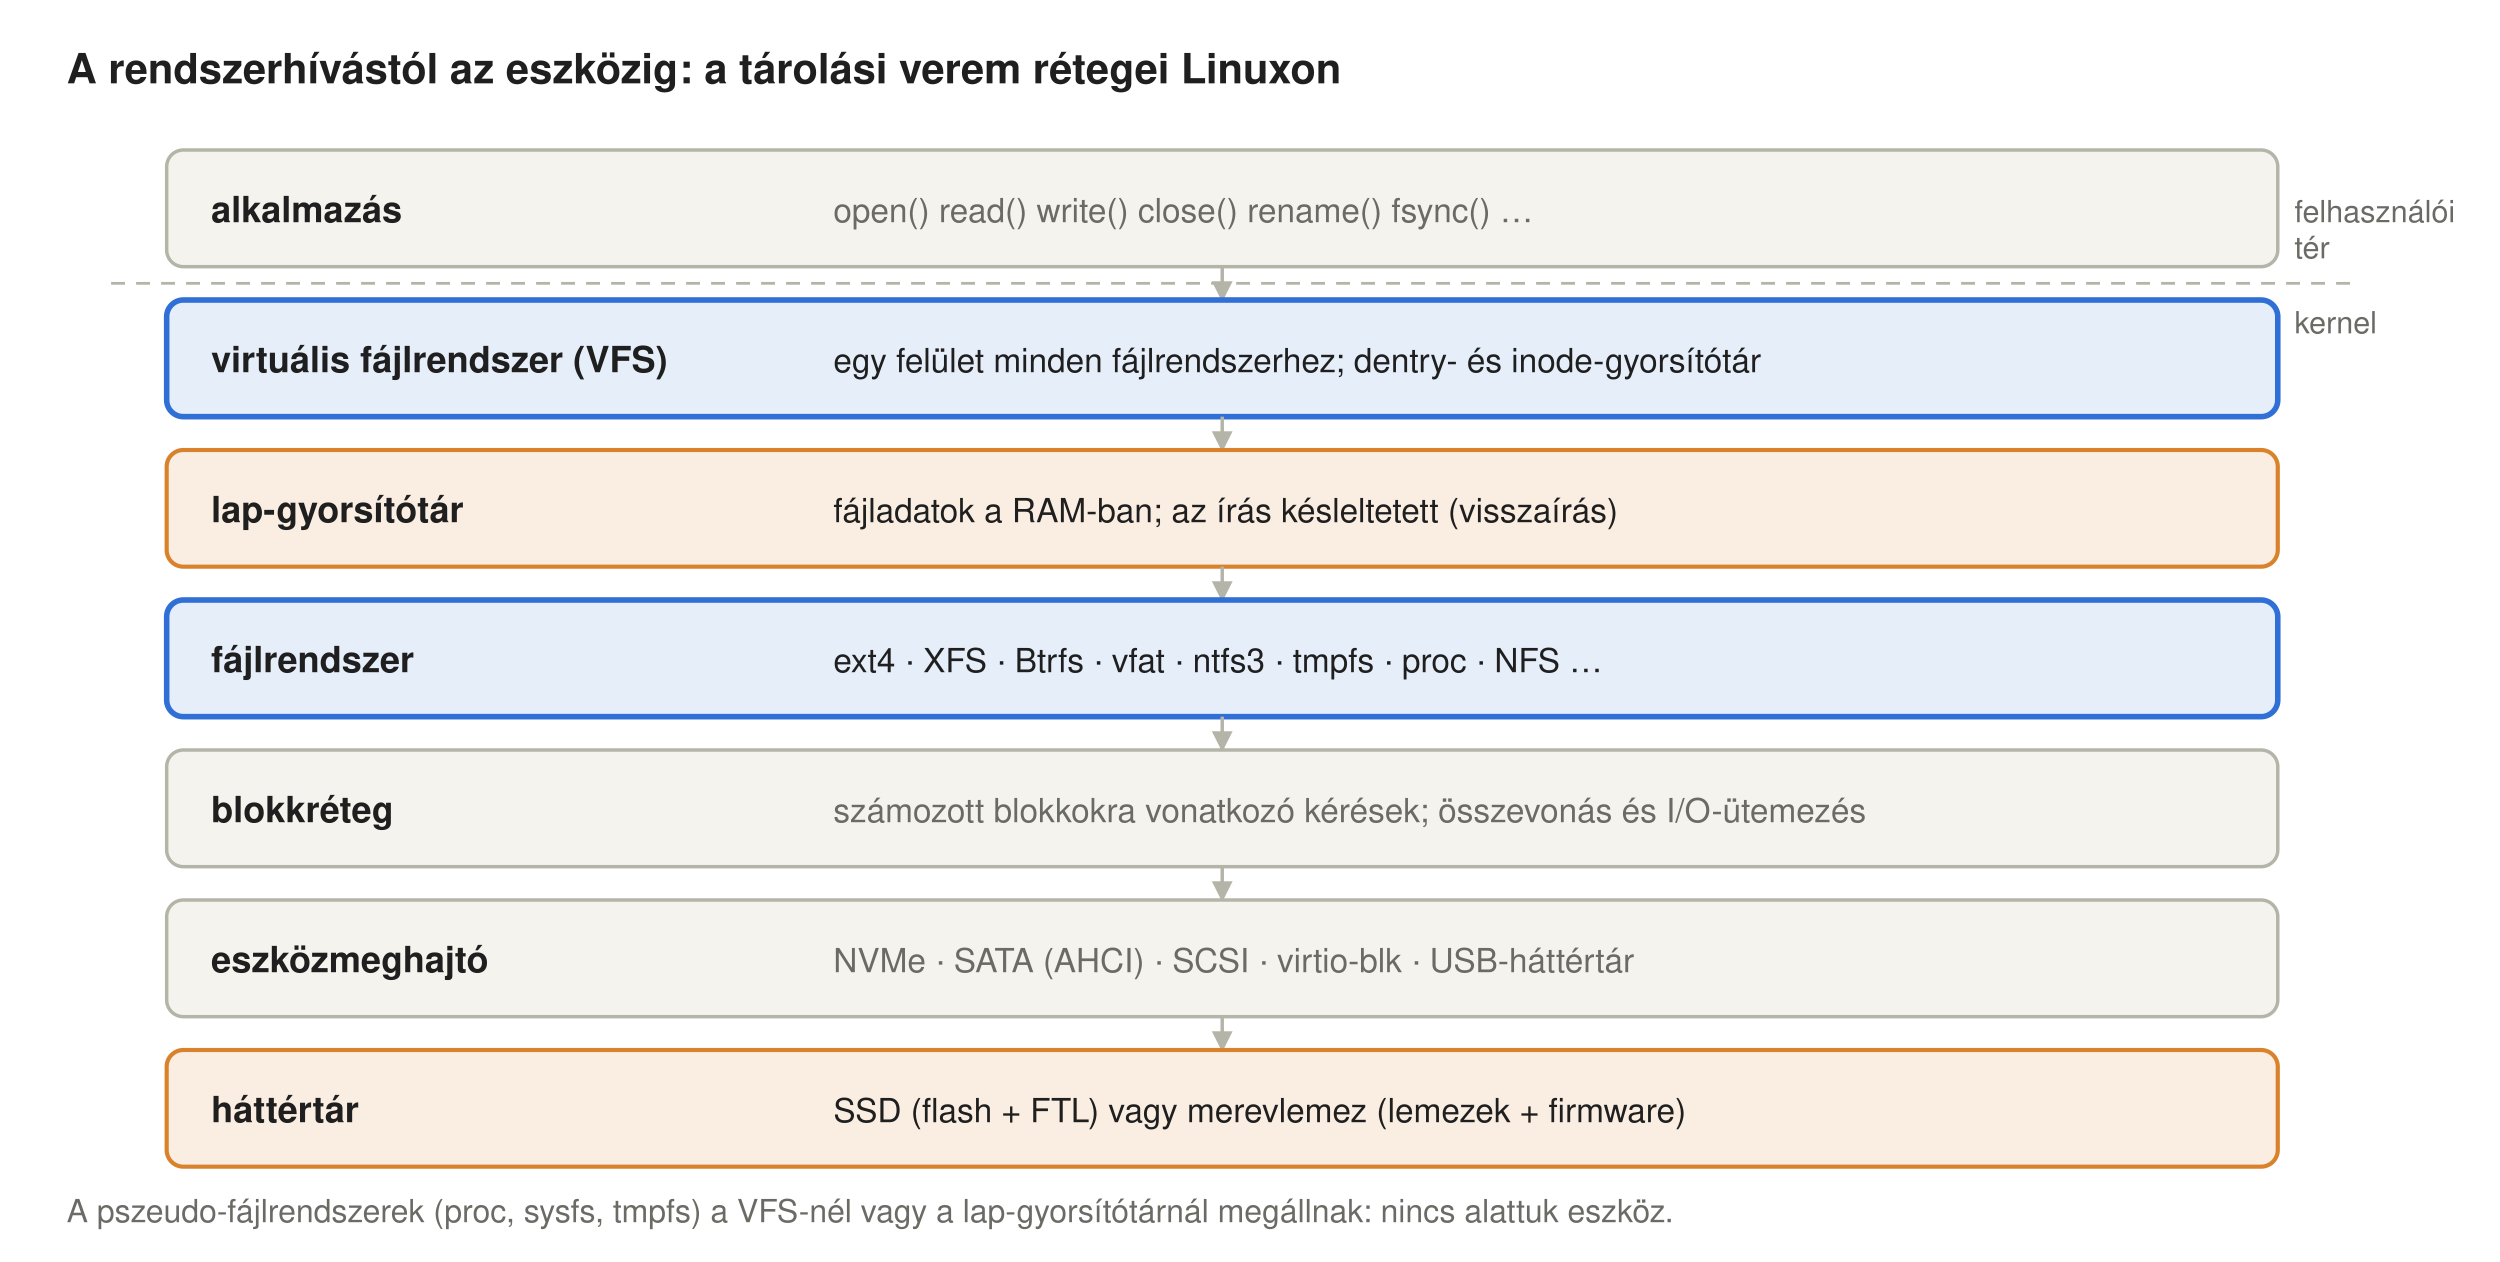
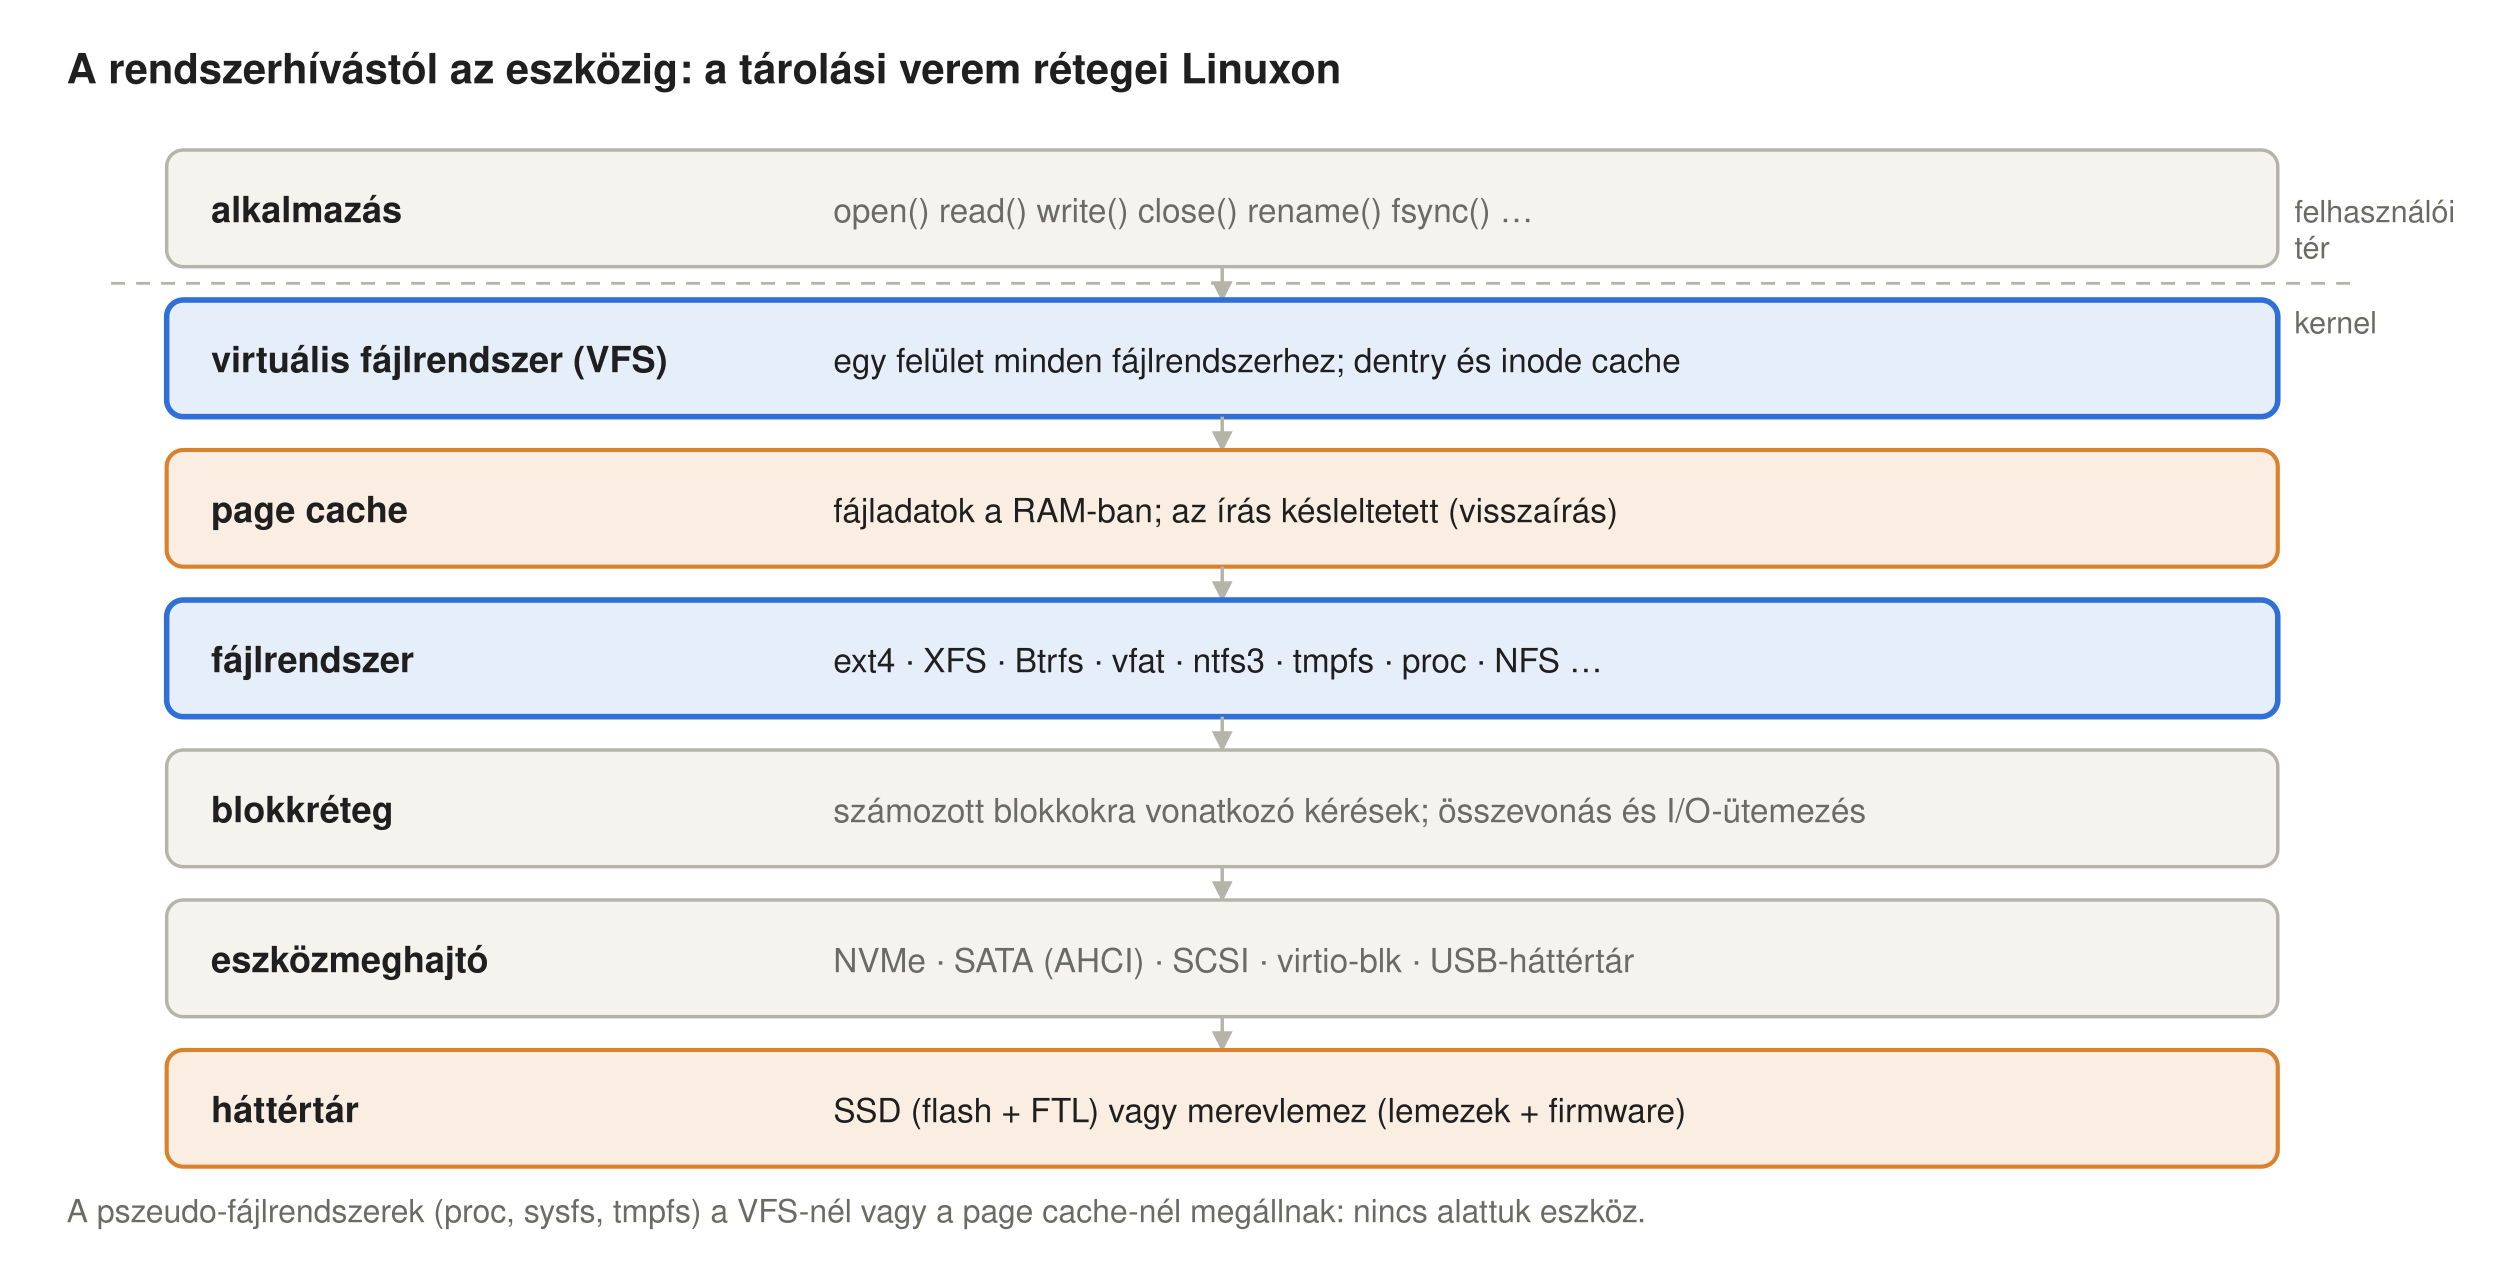
<svg xmlns="http://www.w3.org/2000/svg" viewBox="0 0 900 454" width="900" height="454" role="img" aria-label="A rendszerhívástól az eszközig: a tárolási verem rétegei Linuxon">
  <style>
  .ink{fill:#1f1f1f}.quiet{fill:#6b6b66}.edge{stroke:#b5b4a8}.edgef{fill:#b5b4a8}
  .grid{stroke:#e3e2da}.acc{stroke:#2f6fd6}.accf{fill:#2f6fd6;fill-opacity:.12}.acct{fill:#2f6fd6}
  .c2{fill:#d9822b}.c2s{stroke:#d9822b}.c2f{fill:#d9822b;fill-opacity:.14}.tint{fill:#f4f3ee}
  .bad{fill:#c8372d}.bads{stroke:#c8372d}.badf{fill:#c8372d;fill-opacity:.14}
  text{font-family:-apple-system,BlinkMacSystemFont,'Segoe UI',Helvetica,Arial,sans-serif}
  @media (prefers-color-scheme: dark){
    .ink{fill:#e8e8e3}.quiet{fill:#a3a39c}.edge{stroke:#6f6e66}.edgef{fill:#6f6e66}
    .grid{stroke:#3a3a35}.acc{stroke:#5b93ef}.accf{fill:#5b93ef;fill-opacity:.18}.acct{fill:#7aa9f5}
    .c2{fill:#eb9a4b}.c2s{stroke:#eb9a4b}.c2f{fill:#eb9a4b;fill-opacity:.2}.tint{fill:#22221f}
    .bad{fill:#ff7b70}.bads{stroke:#ff7b70}.badf{fill:#ff7b70;fill-opacity:.2}
  }
</style>
  <text x="24" y="30" font-size="15" font-weight="600" class="ink" text-anchor="start">A rendszerhívástól az eszközig: a tárolási verem rétegei Linuxon</text>
  <marker id="a4" viewBox="0 0 10 10" refX="9" refY="5" markerWidth="6" markerHeight="6" orient="auto-start-reverse">
    <path d="M0 0L10 5L0 10z" class="edgef" />
  </marker>
  <rect x="60" y="54" width="760" height="42" rx="6" class="tint" />
  <rect x="60" y="54" width="760" height="42" rx="6" fill="none" class="edge" stroke-width="1.25" />
  <text x="76" y="80" font-size="13" font-weight="600" class="ink" text-anchor="start">alkalmazás</text>
  <text x="300" y="80" font-size="12" font-weight="400" class="quiet" text-anchor="start">open() read() write() close() rename() fsync() …</text>
  <path d="M440 96V108" fill="none" class="edge" stroke-width="1.25" marker-end="url(#a4)" />
  <rect x="60" y="108" width="760" height="42" rx="6" class="accf" />
  <rect x="60" y="108" width="760" height="42" rx="6" fill="none" class="acc" stroke-width="2" />
  <text x="76" y="134" font-size="13" font-weight="600" class="ink" text-anchor="start">virtuális fájlrendszer (VFS)</text>
-   <text x="300" y="134" font-size="12" font-weight="400" class="ink" text-anchor="start">egy felület minden fájlrendszerhez; dentry- és inode-gyorsítótár</text>
+   <text x="300" y="134" font-size="12" font-weight="400" class="ink" text-anchor="start">egy felület minden fájlrendszerhez; dentry és inode cache</text>
  <path d="M440 150V162" fill="none" class="edge" stroke-width="1.25" marker-end="url(#a4)" />
  <rect x="60" y="162" width="760" height="42" rx="6" class="c2f" />
  <rect x="60" y="162" width="760" height="42" rx="6" fill="none" class="c2s" stroke-width="1.5" />
-   <text x="76" y="188" font-size="13" font-weight="600" class="ink" text-anchor="start">lap-gyorsítótár</text>
+   <text x="76" y="188" font-size="13" font-weight="600" class="ink" text-anchor="start">page cache</text>
  <text x="300" y="188" font-size="12" font-weight="400" class="ink" text-anchor="start">fájladatok a RAM-ban; az írás késleltetett (visszaírás)</text>
  <path d="M440 204V216" fill="none" class="edge" stroke-width="1.25" marker-end="url(#a4)" />
  <rect x="60" y="216" width="760" height="42" rx="6" class="accf" />
  <rect x="60" y="216" width="760" height="42" rx="6" fill="none" class="acc" stroke-width="2" />
  <text x="76" y="242" font-size="13" font-weight="600" class="ink" text-anchor="start">fájlrendszer</text>
  <text x="300" y="242" font-size="12" font-weight="400" class="ink" text-anchor="start">ext4 · XFS · Btrfs · vfat · ntfs3 · tmpfs · proc · NFS …</text>
  <path d="M440 258V270" fill="none" class="edge" stroke-width="1.25" marker-end="url(#a4)" />
  <rect x="60" y="270" width="760" height="42" rx="6" class="tint" />
  <rect x="60" y="270" width="760" height="42" rx="6" fill="none" class="edge" stroke-width="1.25" />
  <text x="76" y="296" font-size="13" font-weight="600" class="ink" text-anchor="start">blokkréteg</text>
  <text x="300" y="296" font-size="12" font-weight="400" class="quiet" text-anchor="start">számozott blokkokra vonatkozó kérések; összevonás és I/O-ütemezés</text>
  <path d="M440 312V324" fill="none" class="edge" stroke-width="1.25" marker-end="url(#a4)" />
  <rect x="60" y="324" width="760" height="42" rx="6" class="tint" />
  <rect x="60" y="324" width="760" height="42" rx="6" fill="none" class="edge" stroke-width="1.25" />
  <text x="76" y="350" font-size="13" font-weight="600" class="ink" text-anchor="start">eszközmeghajtó</text>
  <text x="300" y="350" font-size="12" font-weight="400" class="quiet" text-anchor="start">NVMe · SATA (AHCI) · SCSI · virtio-blk · USB-háttértár</text>
  <path d="M440 366V378" fill="none" class="edge" stroke-width="1.25" marker-end="url(#a4)" />
  <rect x="60" y="378" width="760" height="42" rx="6" class="c2f" />
  <rect x="60" y="378" width="760" height="42" rx="6" fill="none" class="c2s" stroke-width="1.5" />
  <text x="76" y="404" font-size="13" font-weight="600" class="ink" text-anchor="start">háttértár</text>
  <text x="300" y="404" font-size="12" font-weight="400" class="ink" text-anchor="start">SSD (flash + FTL) vagy merevlemez (lemezek + firmware)</text>
  <text x="826" y="80" font-size="11" font-weight="400" class="quiet" text-anchor="start">felhasználói</text>
  <text x="826" y="93" font-size="11" font-weight="400" class="quiet" text-anchor="start">tér</text>
  <path d="M40 102H850" fill="none" class="edge" stroke-width="1" stroke-dasharray="5 4" />
  <text x="826" y="120" font-size="11" font-weight="400" class="quiet" text-anchor="start">kernel</text>
-   <text x="24" y="440" font-size="11.5" font-weight="400" class="quiet" text-anchor="start">A pszeudo-fájlrendszerek (proc, sysfs, tmpfs) a VFS-nél vagy a lap-gyorsítótárnál megállnak: nincs alattuk eszköz.</text>
+   <text x="24" y="440" font-size="11.5" font-weight="400" class="quiet" text-anchor="start">A pszeudo-fájlrendszerek (proc, sysfs, tmpfs) a VFS-nél vagy a page cache-nél megállnak: nincs alattuk eszköz.</text>
</svg>
